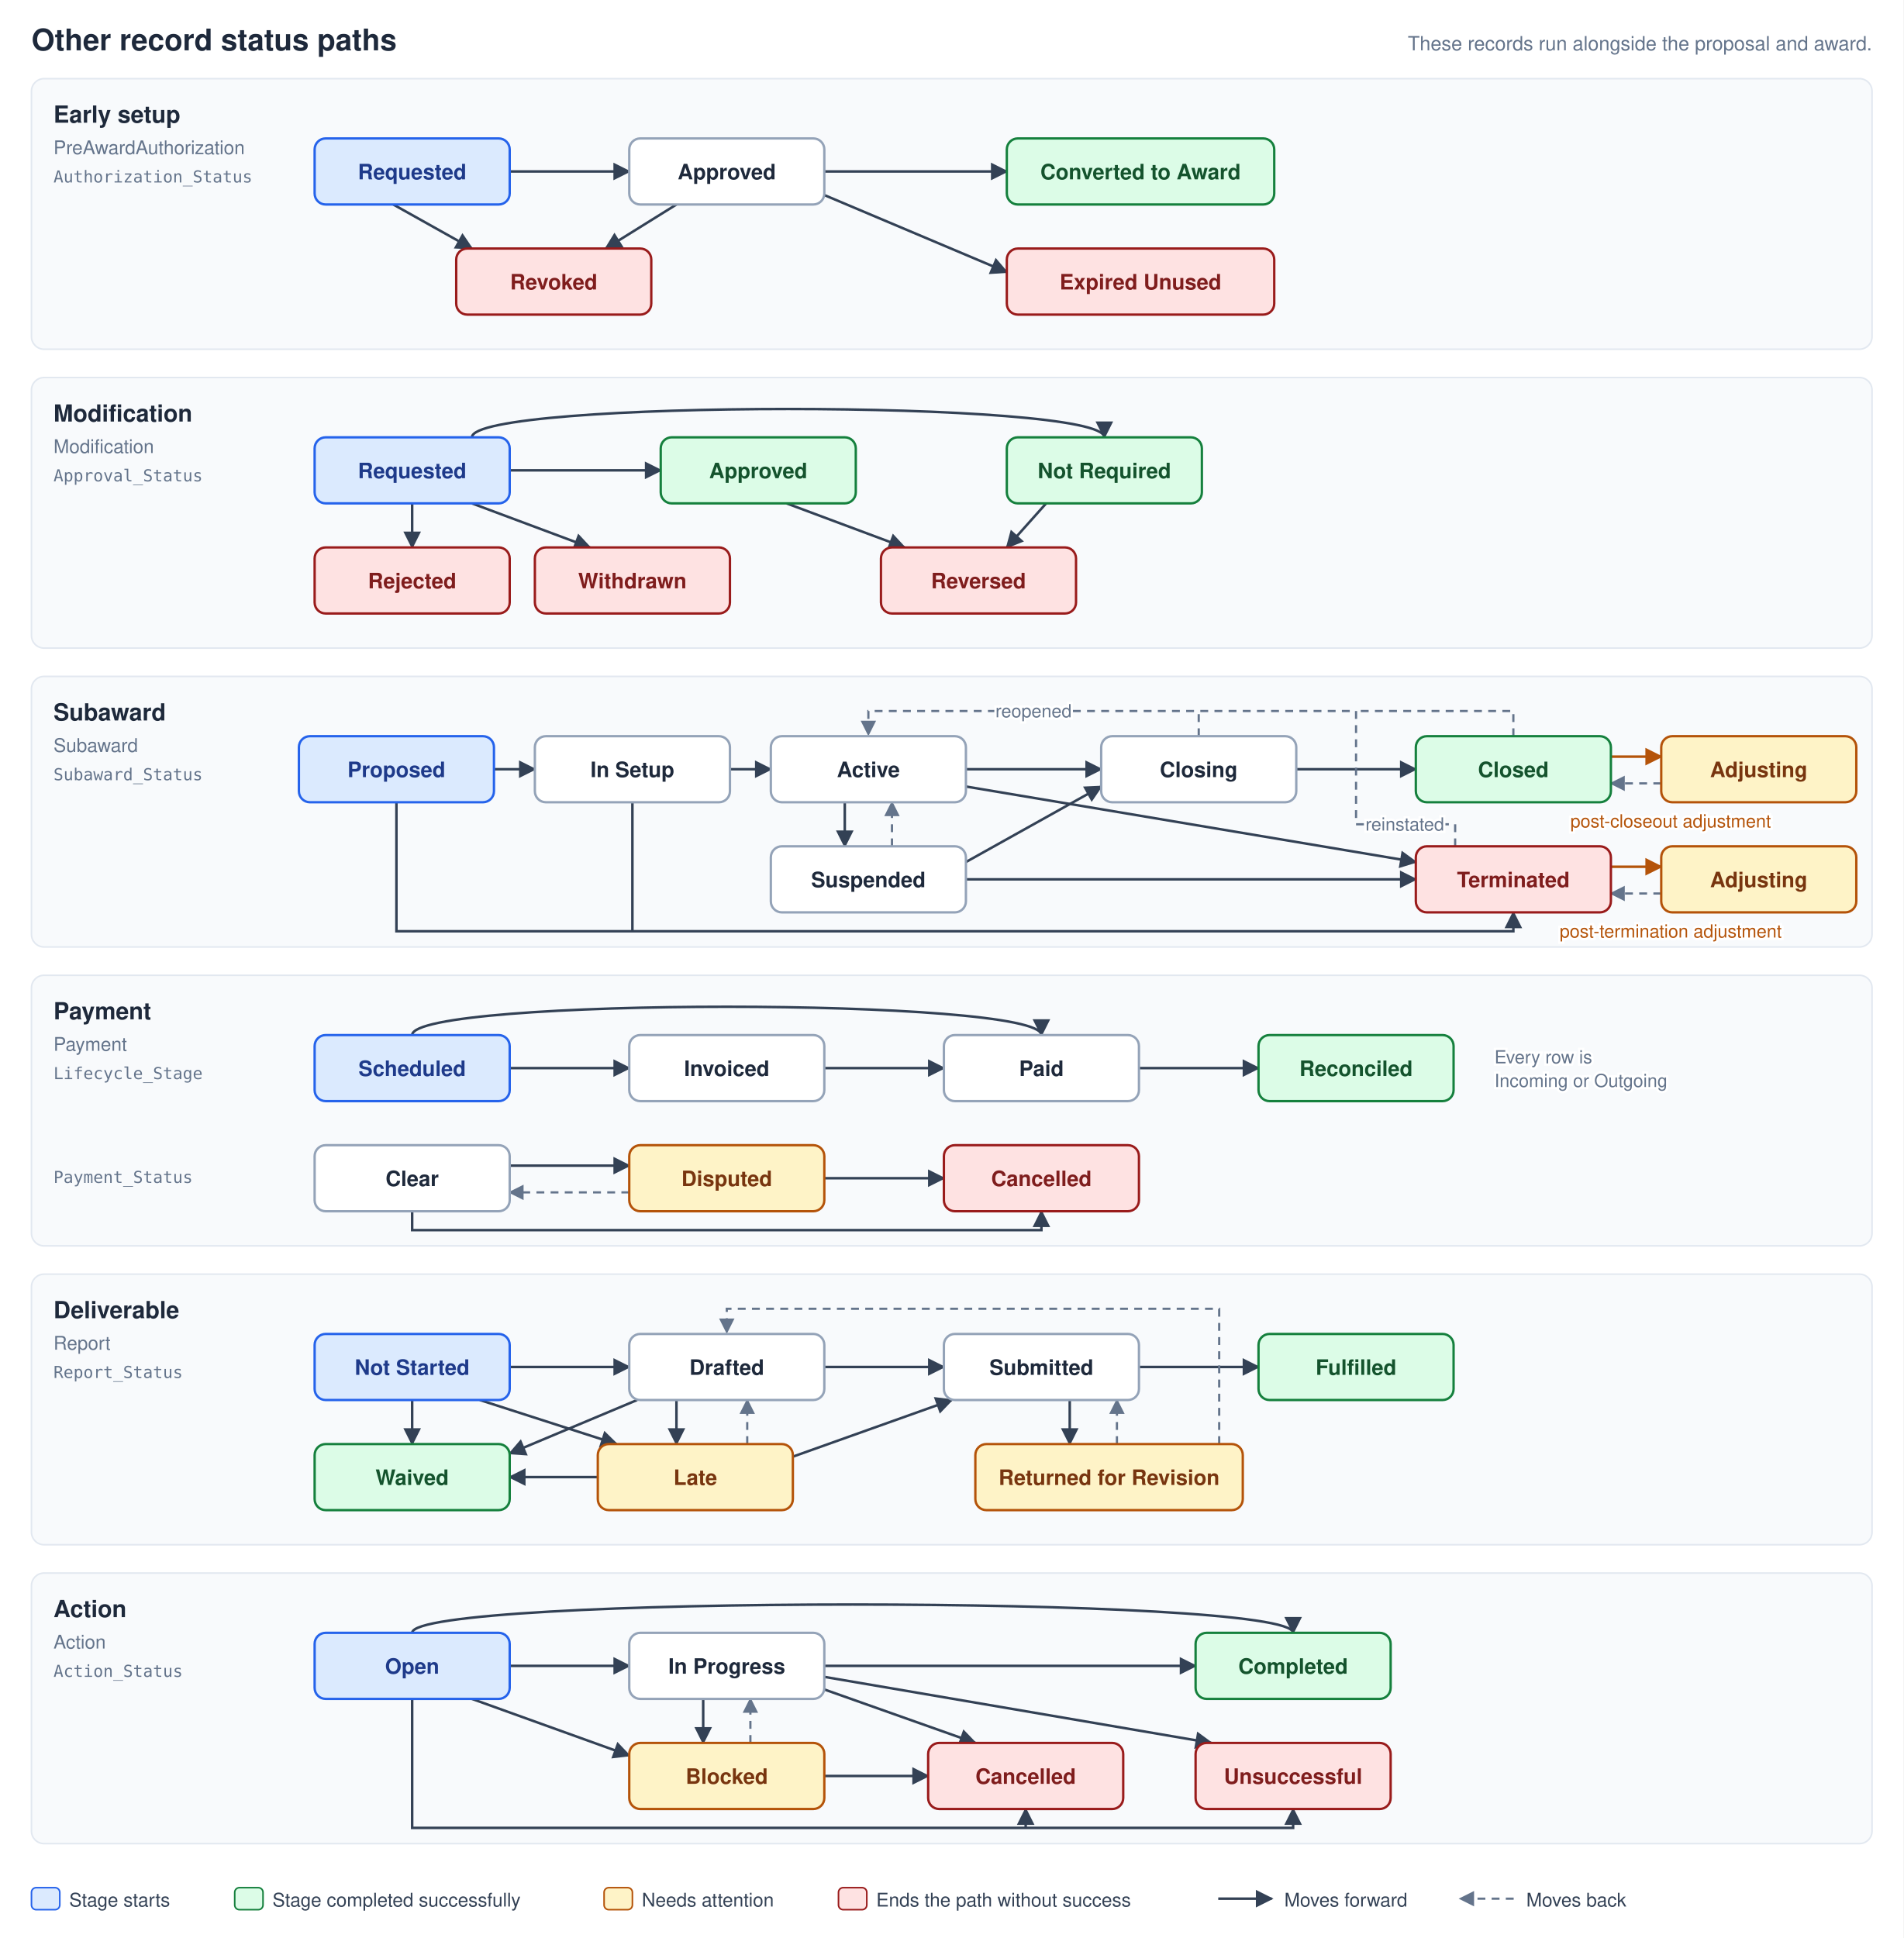
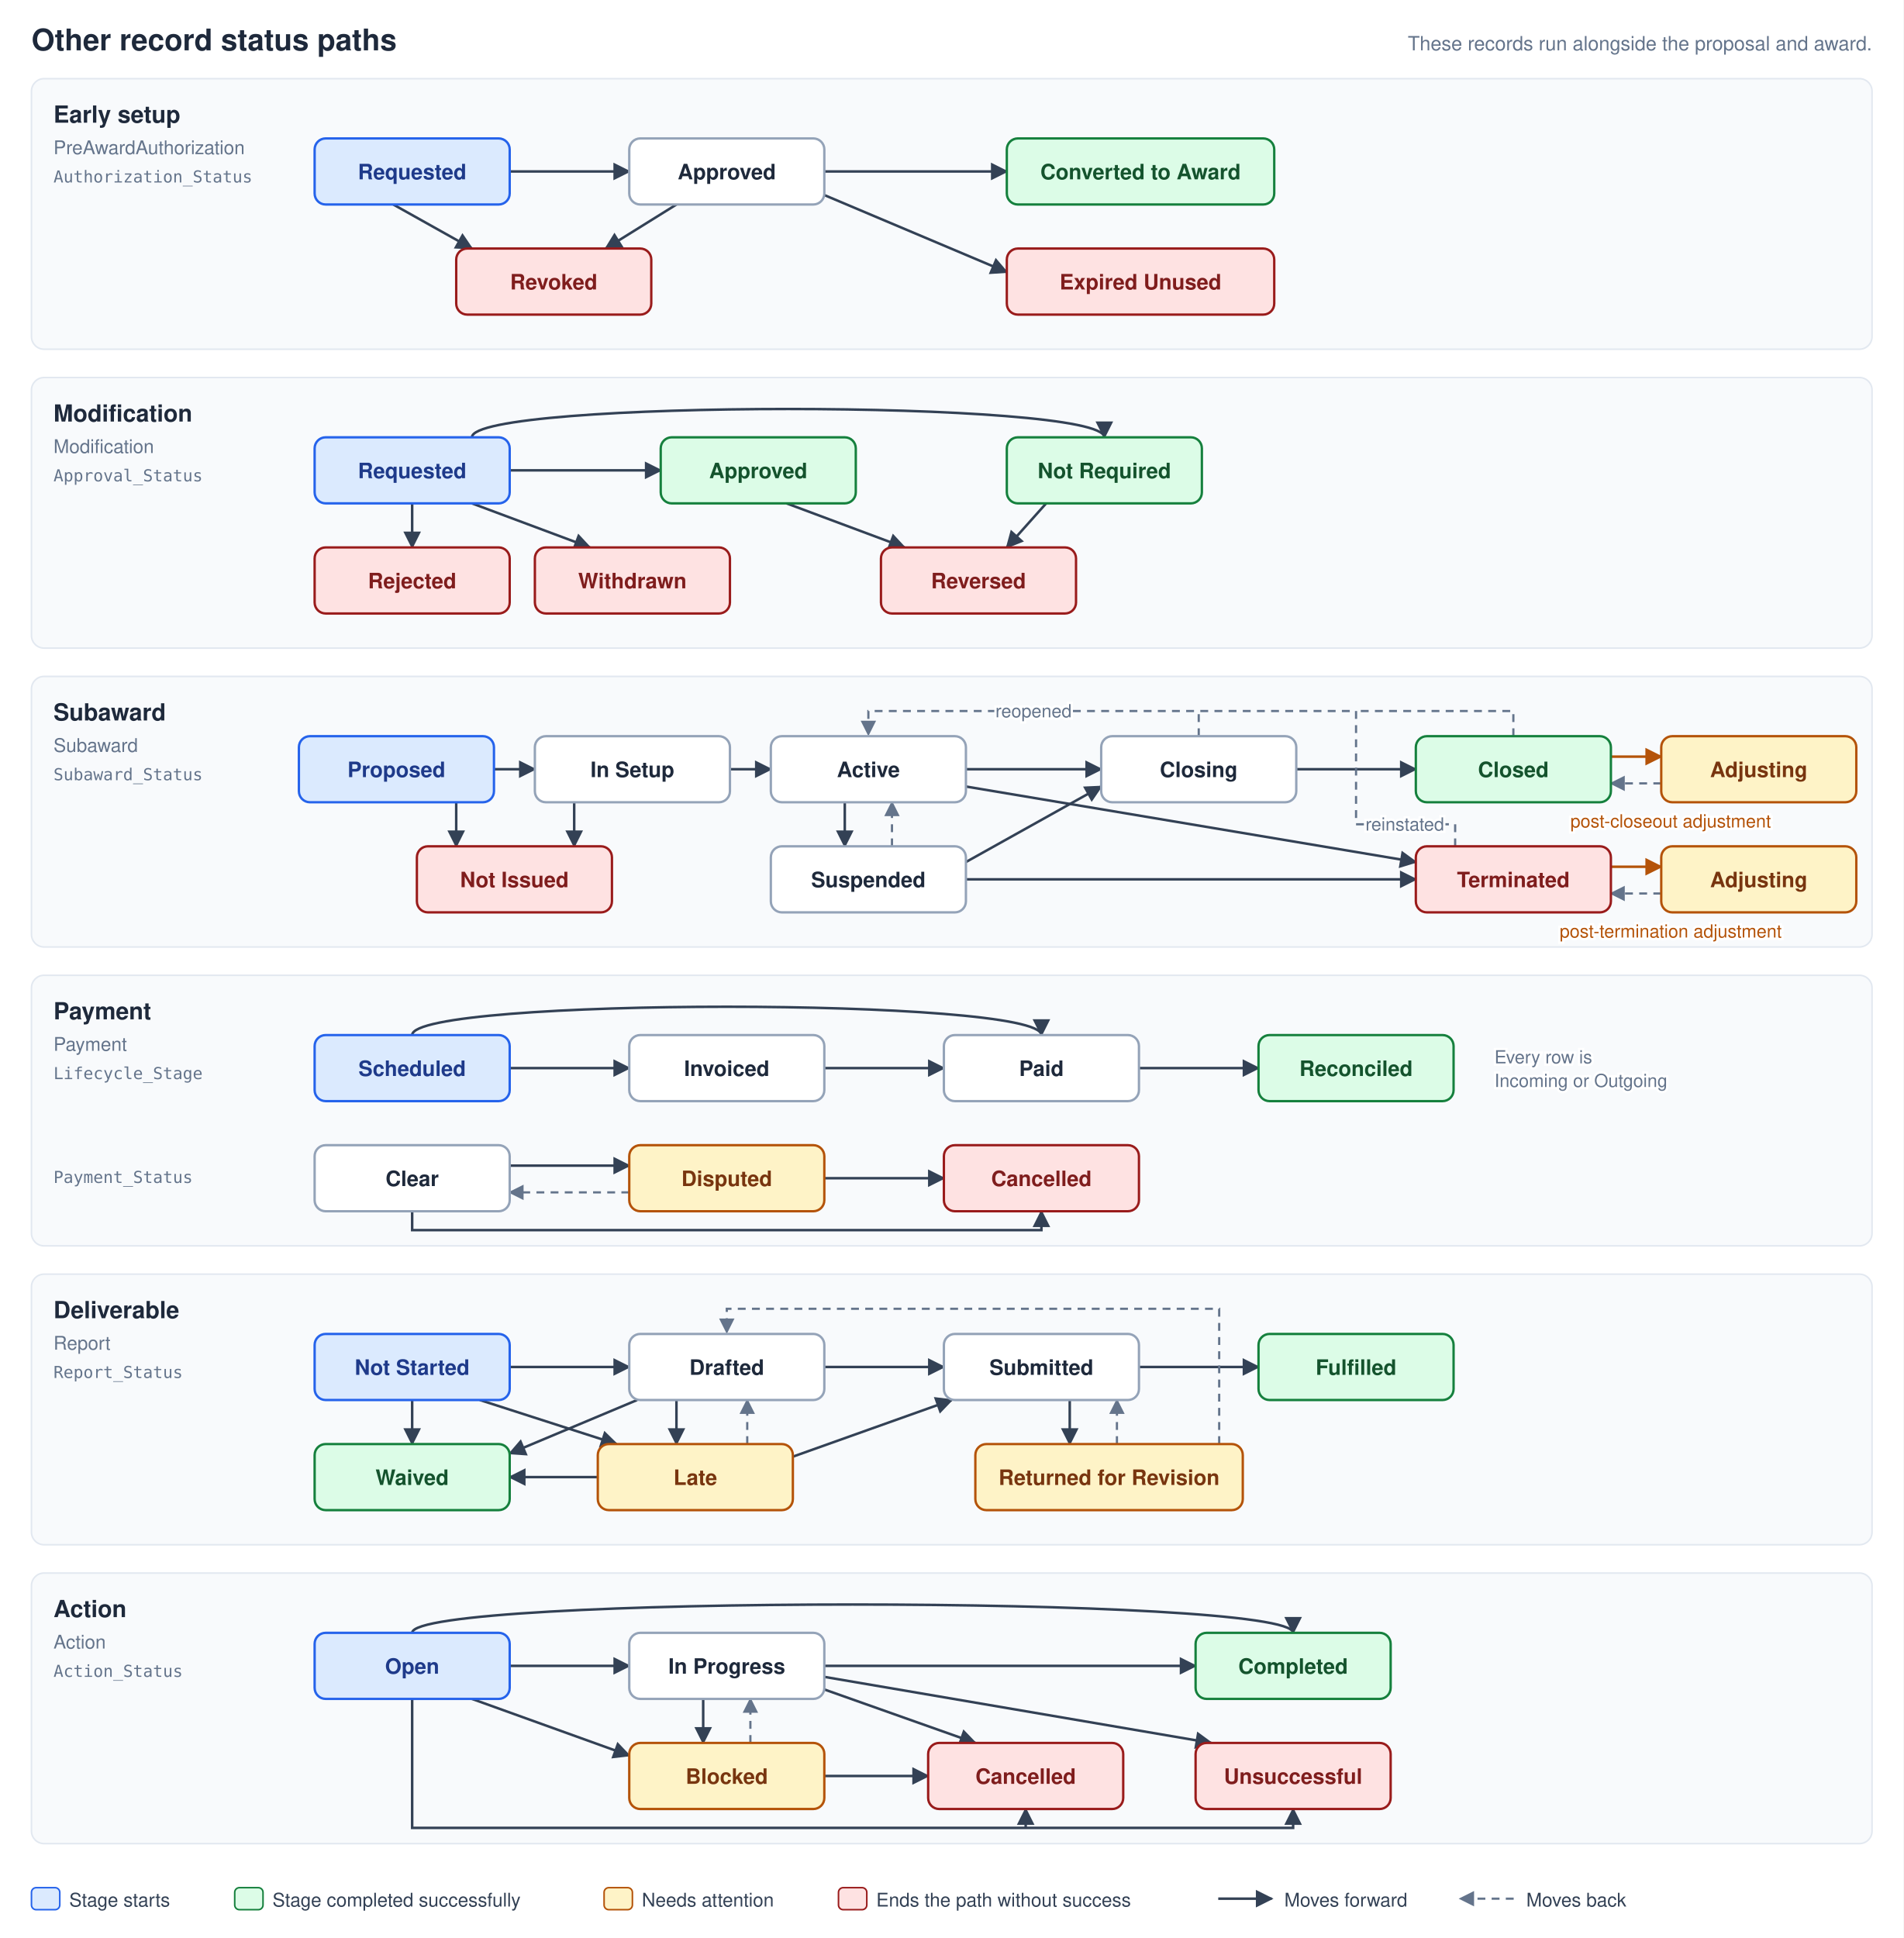
<svg xmlns="http://www.w3.org/2000/svg" viewBox="0 0 1210 1232" width="1210" height="1232" role="img" aria-labelledby="t d" font-family="-apple-system, BlinkMacSystemFont, 'Segoe UI', Helvetica, Arial, sans-serif">
  <defs>
    <marker id="a" viewBox="0 0 10 10" refX="9" refY="5" markerWidth="7" markerHeight="7" orient="auto-start-reverse">
      <path d="M0 0L10 5L0 10z" fill="#334155" />
    </marker>
    <marker id="m" viewBox="0 0 10 10" refX="9" refY="5" markerWidth="7" markerHeight="7" orient="auto-start-reverse">
      <path d="M0 0L10 5L0 10z" fill="#b45309" />
    </marker>
    <marker id="b" viewBox="0 0 10 10" refX="9" refY="5" markerWidth="7" markerHeight="7" orient="auto-start-reverse">
      <path d="M0 0L10 5L0 10z" fill="#64748b" />
    </marker>
  </defs>
  <rect width="1210" height="1232" fill="#ffffff" />
  <text x="20" y="32" font-size="19" font-weight="700" fill="#1e293b">Other record status paths</text>
  <text x="1190" y="32" font-size="12.5" fill="#64748b" text-anchor="end">These records run alongside the proposal and award.</text>
  <rect x="20" y="50" width="1170" height="172" rx="8" fill="#f8fafc" stroke="#e2e8f0" />
  <text x="34" y="78" font-size="15" font-weight="700" fill="#1e293b">Early setup</text>
  <text x="34" y="98" font-size="12" fill="#64748b">PreAwardAuthorization</text>
  <text x="34" y="116" font-size="10.5" fill="#64748b" font-family="Menlo, Consolas, monospace">Authorization_Status</text>
  <path d="M324 109H400" fill="none" stroke="#334155" stroke-width="1.6" marker-end="url(#a)" />
  <path d="M524 109H640" fill="none" stroke="#334155" stroke-width="1.6" marker-end="url(#a)" />
  <path d="M250 130L300 158" fill="none" stroke="#334155" stroke-width="1.6" marker-end="url(#a)" />
  <path d="M430 130L385 158" fill="none" stroke="#334155" stroke-width="1.6" marker-end="url(#a)" />
  <path d="M524 124L640 173" fill="none" stroke="#334155" stroke-width="1.6" marker-end="url(#a)" />
  <rect x="20" y="240" width="1170" height="172" rx="8" fill="#f8fafc" stroke="#e2e8f0" />
  <text x="34" y="268" font-size="15" font-weight="700" fill="#1e293b">Modification</text>
  <text x="34" y="288" font-size="12" fill="#64748b">Modification</text>
  <text x="34" y="306" font-size="10.5" fill="#64748b" font-family="Menlo, Consolas, monospace">Approval_Status</text>
  <path d="M324 299H420" fill="none" stroke="#334155" stroke-width="1.6" marker-end="url(#a)" />
  <path d="M262 320V348" fill="none" stroke="#334155" stroke-width="1.6" marker-end="url(#a)" />
  <path d="M300 320L375 348" fill="none" stroke="#334155" stroke-width="1.6" marker-end="url(#a)" />
  <path d="M300 278C300 254 702 254 702 278" fill="none" stroke="#334155" stroke-width="1.6" marker-end="url(#a)" />
  <path d="M500 320L575 348" fill="none" stroke="#334155" stroke-width="1.6" marker-end="url(#a)" />
  <path d="M665 320L640 348" fill="none" stroke="#334155" stroke-width="1.6" marker-end="url(#a)" />
  <rect x="20" y="430" width="1170" height="172" rx="8" fill="#f8fafc" stroke="#e2e8f0" />
  <text x="34" y="458" font-size="15" font-weight="700" fill="#1e293b">Subaward</text>
  <text x="34" y="478" font-size="12" fill="#64748b">Subaward</text>
  <text x="34" y="496" font-size="10.5" fill="#64748b" font-family="Menlo, Consolas, monospace">Subaward_Status</text>
  <path d="M314 489H340" fill="none" stroke="#334155" stroke-width="1.6" marker-end="url(#a)" />
  <path d="M464 489H490" fill="none" stroke="#334155" stroke-width="1.6" marker-end="url(#a)" />
  <path d="M614 489H700" fill="none" stroke="#334155" stroke-width="1.6" marker-end="url(#a)" />
  <path d="M824 489H900" fill="none" stroke="#334155" stroke-width="1.6" marker-end="url(#a)" />
  <path d="M925 538V524H862V452H552V467" fill="none" stroke="#64748b" stroke-width="1.4" stroke-dasharray="5 4" marker-end="url(#b)" />
  <path d="M762 468V452" fill="none" stroke="#64748b" stroke-width="1.4" stroke-dasharray="5 4" />
  <path d="M962 468V452H862" fill="none" stroke="#64748b" stroke-width="1.4" stroke-dasharray="5 4" />
  <text x="657" y="456" font-size="11.5" fill="#64748b" text-anchor="middle" paint-order="stroke" stroke="#ffffff" stroke-width="3">reopened</text>
  <text x="893" y="528" font-size="11.5" fill="#64748b" text-anchor="middle" paint-order="stroke" stroke="#ffffff" stroke-width="3">reinstated</text>
  <text x="1062" y="526" font-size="11.5" fill="#b45309" text-anchor="middle" paint-order="stroke" stroke="#ffffff" stroke-width="3">post-closeout adjustment</text>
  <path d="M1024 481H1056" fill="none" stroke="#b45309" stroke-width="1.6" marker-end="url(#m)" />
  <path d="M1056 498H1024" fill="none" stroke="#64748b" stroke-width="1.4" stroke-dasharray="5 4" marker-end="url(#b)" />
  <text x="1062" y="596" font-size="11.5" fill="#b45309" text-anchor="middle" paint-order="stroke" stroke="#ffffff" stroke-width="3">post-termination adjustment</text>
  <path d="M1024 551H1056" fill="none" stroke="#b45309" stroke-width="1.6" marker-end="url(#m)" />
  <path d="M1056 568H1024" fill="none" stroke="#64748b" stroke-width="1.4" stroke-dasharray="5 4" marker-end="url(#b)" />
  <path d="M537 510V538" fill="none" stroke="#334155" stroke-width="1.6" marker-end="url(#a)" />
  <path d="M567 538V510" fill="none" stroke="#64748b" stroke-width="1.4" stroke-dasharray="5 4" marker-end="url(#b)" />
  <path d="M614 548L700 500" fill="none" stroke="#334155" stroke-width="1.6" marker-end="url(#a)" />
  <path d="M614 500L900 548" fill="none" stroke="#334155" stroke-width="1.6" marker-end="url(#a)" />
  <path d="M614 559H900" fill="none" stroke="#334155" stroke-width="1.6" marker-end="url(#a)" />
-   <path d="M252 510V592H962V580" fill="none" stroke="#334155" stroke-width="1.6" marker-end="url(#a)" />
-   <path d="M402 510V592" fill="none" stroke="#334155" stroke-width="1.6" />
+   <path d="M290 510V538" fill="none" stroke="#334155" stroke-width="1.6" marker-end="url(#a)" />
+   <path d="M365 510V538" fill="none" stroke="#334155" stroke-width="1.6" marker-end="url(#a)" />
  <rect x="20" y="620" width="1170" height="172" rx="8" fill="#f8fafc" stroke="#e2e8f0" />
  <text x="34" y="648" font-size="15" font-weight="700" fill="#1e293b">Payment</text>
  <text x="34" y="668" font-size="12" fill="#64748b">Payment</text>
  <text x="34" y="686" font-size="10.5" fill="#64748b" font-family="Menlo, Consolas, monospace">Lifecycle_Stage</text>
  <text x="34" y="752" font-size="10.5" fill="#64748b" font-family="Menlo, Consolas, monospace">Payment_Status</text>
  <path d="M324 679H400" fill="none" stroke="#334155" stroke-width="1.6" marker-end="url(#a)" />
  <path d="M524 679H600" fill="none" stroke="#334155" stroke-width="1.6" marker-end="url(#a)" />
  <path d="M724 679H800" fill="none" stroke="#334155" stroke-width="1.6" marker-end="url(#a)" />
  <path d="M262 658C262 634 662 634 662 658" fill="none" stroke="#334155" stroke-width="1.6" marker-end="url(#a)" />
  <text x="950" y="676" font-size="11.5" fill="#64748b" text-anchor="start" paint-order="stroke" stroke="#ffffff" stroke-width="3">Every row is</text>
  <text x="950" y="691" font-size="11.5" fill="#64748b" text-anchor="start" paint-order="stroke" stroke="#ffffff" stroke-width="3">Incoming or Outgoing</text>
  <path d="M324 741H400" fill="none" stroke="#334155" stroke-width="1.6" marker-end="url(#a)" />
  <path d="M400 758H324" fill="none" stroke="#64748b" stroke-width="1.4" stroke-dasharray="5 4" marker-end="url(#b)" />
  <path d="M524 749H600" fill="none" stroke="#334155" stroke-width="1.6" marker-end="url(#a)" />
  <path d="M262 770V782H662V770" fill="none" stroke="#334155" stroke-width="1.6" marker-end="url(#a)" />
  <rect x="20" y="810" width="1170" height="172" rx="8" fill="#f8fafc" stroke="#e2e8f0" />
  <text x="34" y="838" font-size="15" font-weight="700" fill="#1e293b">Deliverable</text>
  <text x="34" y="858" font-size="12" fill="#64748b">Report</text>
  <text x="34" y="876" font-size="10.5" fill="#64748b" font-family="Menlo, Consolas, monospace">Report_Status</text>
  <path d="M324 869H400" fill="none" stroke="#334155" stroke-width="1.6" marker-end="url(#a)" />
  <path d="M524 869H600" fill="none" stroke="#334155" stroke-width="1.6" marker-end="url(#a)" />
  <path d="M724 869H800" fill="none" stroke="#334155" stroke-width="1.6" marker-end="url(#a)" />
  <path d="M262 890V918" fill="none" stroke="#334155" stroke-width="1.6" marker-end="url(#a)" />
  <path d="M305 890L392 918" fill="none" stroke="#334155" stroke-width="1.6" marker-end="url(#a)" />
  <path d="M430 890V918" fill="none" stroke="#334155" stroke-width="1.6" marker-end="url(#a)" />
  <path d="M475 918V890" fill="none" stroke="#64748b" stroke-width="1.4" stroke-dasharray="5 4" marker-end="url(#b)" />
  <path d="M380 939H324" fill="none" stroke="#334155" stroke-width="1.6" marker-end="url(#a)" />
  <path d="M405 890L324 924" fill="none" stroke="#334155" stroke-width="1.6" marker-end="url(#a)" />
  <path d="M504 926L605 890" fill="none" stroke="#334155" stroke-width="1.6" marker-end="url(#a)" />
  <path d="M680 890V918" fill="none" stroke="#334155" stroke-width="1.6" marker-end="url(#a)" />
  <path d="M710 918V890" fill="none" stroke="#64748b" stroke-width="1.4" stroke-dasharray="5 4" marker-end="url(#b)" />
  <path d="M775 918V832H462V847" fill="none" stroke="#64748b" stroke-width="1.4" stroke-dasharray="5 4" marker-end="url(#b)" />
  <rect x="20" y="1000" width="1170" height="172" rx="8" fill="#f8fafc" stroke="#e2e8f0" />
  <text x="34" y="1028" font-size="15" font-weight="700" fill="#1e293b">Action</text>
  <text x="34" y="1048" font-size="12" fill="#64748b">Action</text>
  <text x="34" y="1066" font-size="10.5" fill="#64748b" font-family="Menlo, Consolas, monospace">Action_Status</text>
  <path d="M324 1059H400" fill="none" stroke="#334155" stroke-width="1.6" marker-end="url(#a)" />
  <path d="M524 1059H760" fill="none" stroke="#334155" stroke-width="1.6" marker-end="url(#a)" />
  <path d="M262 1038C262 1014 822 1014 822 1038" fill="none" stroke="#334155" stroke-width="1.6" marker-end="url(#a)" />
  <path d="M447 1080V1108" fill="none" stroke="#334155" stroke-width="1.6" marker-end="url(#a)" />
  <path d="M477 1108V1080" fill="none" stroke="#64748b" stroke-width="1.4" stroke-dasharray="5 4" marker-end="url(#b)" />
  <path d="M524 1129H590" fill="none" stroke="#334155" stroke-width="1.6" marker-end="url(#a)" />
  <path d="M300 1080L400 1116" fill="none" stroke="#334155" stroke-width="1.6" marker-end="url(#a)" />
  <path d="M524 1074L620 1108" fill="none" stroke="#334155" stroke-width="1.6" marker-end="url(#a)" />
  <path d="M524 1066L770 1108" fill="none" stroke="#334155" stroke-width="1.6" marker-end="url(#a)" />
  <path d="M262 1080V1162H822V1150" fill="none" stroke="#334155" stroke-width="1.6" marker-end="url(#a)" />
  <path d="M652 1162V1150" fill="none" stroke="#334155" stroke-width="1.6" marker-end="url(#a)" />
  <rect x="200" y="88" width="124" height="42" rx="7" fill="#dbeafe" stroke="#2563eb" stroke-width="1.5" />
  <text x="262.0" y="114" font-size="13.5" font-weight="600" fill="#1e3a8a" text-anchor="middle">Requested</text>
  <rect x="400" y="88" width="124" height="42" rx="7" fill="#ffffff" stroke="#94a3b8" stroke-width="1.5" />
  <text x="462.0" y="114" font-size="13.5" font-weight="600" fill="#1e293b" text-anchor="middle">Approved</text>
  <rect x="640" y="88" width="170" height="42" rx="7" fill="#dcfce7" stroke="#15803d" stroke-width="1.5" />
  <text x="725.0" y="114" font-size="13.5" font-weight="600" fill="#14532d" text-anchor="middle">Converted to Award</text>
  <rect x="290" y="158" width="124" height="42" rx="7" fill="#fee2e2" stroke="#991b1b" stroke-width="1.5" />
  <text x="352.0" y="184" font-size="13.5" font-weight="600" fill="#7f1d1d" text-anchor="middle">Revoked</text>
  <rect x="640" y="158" width="170" height="42" rx="7" fill="#fee2e2" stroke="#991b1b" stroke-width="1.5" />
  <text x="725.0" y="184" font-size="13.5" font-weight="600" fill="#7f1d1d" text-anchor="middle">Expired Unused</text>
  <rect x="200" y="278" width="124" height="42" rx="7" fill="#dbeafe" stroke="#2563eb" stroke-width="1.5" />
  <text x="262.0" y="304" font-size="13.5" font-weight="600" fill="#1e3a8a" text-anchor="middle">Requested</text>
  <rect x="420" y="278" width="124" height="42" rx="7" fill="#dcfce7" stroke="#15803d" stroke-width="1.5" />
  <text x="482.0" y="304" font-size="13.5" font-weight="600" fill="#14532d" text-anchor="middle">Approved</text>
  <rect x="640" y="278" width="124" height="42" rx="7" fill="#dcfce7" stroke="#15803d" stroke-width="1.5" />
  <text x="702.0" y="304" font-size="13.5" font-weight="600" fill="#14532d" text-anchor="middle">Not Required</text>
  <rect x="200" y="348" width="124" height="42" rx="7" fill="#fee2e2" stroke="#991b1b" stroke-width="1.5" />
  <text x="262.0" y="374" font-size="13.5" font-weight="600" fill="#7f1d1d" text-anchor="middle">Rejected</text>
  <rect x="340" y="348" width="124" height="42" rx="7" fill="#fee2e2" stroke="#991b1b" stroke-width="1.5" />
  <text x="402.0" y="374" font-size="13.5" font-weight="600" fill="#7f1d1d" text-anchor="middle">Withdrawn</text>
  <rect x="560" y="348" width="124" height="42" rx="7" fill="#fee2e2" stroke="#991b1b" stroke-width="1.5" />
  <text x="622.0" y="374" font-size="13.5" font-weight="600" fill="#7f1d1d" text-anchor="middle">Reversed</text>
  <rect x="190" y="468" width="124" height="42" rx="7" fill="#dbeafe" stroke="#2563eb" stroke-width="1.5" />
  <text x="252.0" y="494" font-size="13.5" font-weight="600" fill="#1e3a8a" text-anchor="middle">Proposed</text>
  <rect x="340" y="468" width="124" height="42" rx="7" fill="#ffffff" stroke="#94a3b8" stroke-width="1.5" />
  <text x="402.0" y="494" font-size="13.5" font-weight="600" fill="#1e293b" text-anchor="middle">In Setup</text>
  <rect x="490" y="468" width="124" height="42" rx="7" fill="#ffffff" stroke="#94a3b8" stroke-width="1.5" />
  <text x="552.0" y="494" font-size="13.5" font-weight="600" fill="#1e293b" text-anchor="middle">Active</text>
  <rect x="700" y="468" width="124" height="42" rx="7" fill="#ffffff" stroke="#94a3b8" stroke-width="1.5" />
  <text x="762.0" y="494" font-size="13.5" font-weight="600" fill="#1e293b" text-anchor="middle">Closing</text>
  <rect x="900" y="468" width="124" height="42" rx="7" fill="#dcfce7" stroke="#15803d" stroke-width="1.5" />
  <text x="962.0" y="494" font-size="13.5" font-weight="600" fill="#14532d" text-anchor="middle">Closed</text>
  <rect x="490" y="538" width="124" height="42" rx="7" fill="#ffffff" stroke="#94a3b8" stroke-width="1.5" />
  <text x="552.0" y="564" font-size="13.5" font-weight="600" fill="#1e293b" text-anchor="middle">Suspended</text>
  <rect x="900" y="538" width="124" height="42" rx="7" fill="#fee2e2" stroke="#991b1b" stroke-width="1.5" />
  <text x="962.0" y="564" font-size="13.5" font-weight="600" fill="#7f1d1d" text-anchor="middle">Terminated</text>
+   <rect x="265" y="538" width="124" height="42" rx="7" fill="#fee2e2" stroke="#991b1b" stroke-width="1.5" />
+   <text x="327.0" y="564" font-size="13.5" font-weight="600" fill="#7f1d1d" text-anchor="middle">Not Issued</text>
  <rect x="1056" y="468" width="124" height="42" rx="7" fill="#fef3c7" stroke="#b45309" stroke-width="1.5" />
  <text x="1118.0" y="494" font-size="13.5" font-weight="600" fill="#78350f" text-anchor="middle">Adjusting</text>
  <rect x="1056" y="538" width="124" height="42" rx="7" fill="#fef3c7" stroke="#b45309" stroke-width="1.5" />
  <text x="1118.0" y="564" font-size="13.5" font-weight="600" fill="#78350f" text-anchor="middle">Adjusting</text>
  <rect x="200" y="658" width="124" height="42" rx="7" fill="#dbeafe" stroke="#2563eb" stroke-width="1.5" />
  <text x="262.0" y="684" font-size="13.5" font-weight="600" fill="#1e3a8a" text-anchor="middle">Scheduled</text>
  <rect x="400" y="658" width="124" height="42" rx="7" fill="#ffffff" stroke="#94a3b8" stroke-width="1.5" />
  <text x="462.0" y="684" font-size="13.5" font-weight="600" fill="#1e293b" text-anchor="middle">Invoiced</text>
  <rect x="600" y="658" width="124" height="42" rx="7" fill="#ffffff" stroke="#94a3b8" stroke-width="1.5" />
  <text x="662.0" y="684" font-size="13.5" font-weight="600" fill="#1e293b" text-anchor="middle">Paid</text>
  <rect x="800" y="658" width="124" height="42" rx="7" fill="#dcfce7" stroke="#15803d" stroke-width="1.5" />
  <text x="862.0" y="684" font-size="13.5" font-weight="600" fill="#14532d" text-anchor="middle">Reconciled</text>
  <rect x="200" y="728" width="124" height="42" rx="7" fill="#ffffff" stroke="#94a3b8" stroke-width="1.5" />
  <text x="262.0" y="754" font-size="13.5" font-weight="600" fill="#1e293b" text-anchor="middle">Clear</text>
  <rect x="400" y="728" width="124" height="42" rx="7" fill="#fef3c7" stroke="#b45309" stroke-width="1.5" />
  <text x="462.0" y="754" font-size="13.5" font-weight="600" fill="#78350f" text-anchor="middle">Disputed</text>
  <rect x="600" y="728" width="124" height="42" rx="7" fill="#fee2e2" stroke="#991b1b" stroke-width="1.5" />
  <text x="662.0" y="754" font-size="13.5" font-weight="600" fill="#7f1d1d" text-anchor="middle">Cancelled</text>
  <rect x="200" y="848" width="124" height="42" rx="7" fill="#dbeafe" stroke="#2563eb" stroke-width="1.5" />
  <text x="262.0" y="874" font-size="13.5" font-weight="600" fill="#1e3a8a" text-anchor="middle">Not Started</text>
  <rect x="400" y="848" width="124" height="42" rx="7" fill="#ffffff" stroke="#94a3b8" stroke-width="1.5" />
  <text x="462.0" y="874" font-size="13.5" font-weight="600" fill="#1e293b" text-anchor="middle">Drafted</text>
  <rect x="600" y="848" width="124" height="42" rx="7" fill="#ffffff" stroke="#94a3b8" stroke-width="1.5" />
  <text x="662.0" y="874" font-size="13.5" font-weight="600" fill="#1e293b" text-anchor="middle">Submitted</text>
  <rect x="800" y="848" width="124" height="42" rx="7" fill="#dcfce7" stroke="#15803d" stroke-width="1.5" />
  <text x="862.0" y="874" font-size="13.5" font-weight="600" fill="#14532d" text-anchor="middle">Fulfilled</text>
  <rect x="200" y="918" width="124" height="42" rx="7" fill="#dcfce7" stroke="#15803d" stroke-width="1.5" />
  <text x="262.0" y="944" font-size="13.5" font-weight="600" fill="#14532d" text-anchor="middle">Waived</text>
  <rect x="380" y="918" width="124" height="42" rx="7" fill="#fef3c7" stroke="#b45309" stroke-width="1.5" />
  <text x="442.0" y="944" font-size="13.5" font-weight="600" fill="#78350f" text-anchor="middle">Late</text>
  <rect x="620" y="918" width="170" height="42" rx="7" fill="#fef3c7" stroke="#b45309" stroke-width="1.5" />
  <text x="705.0" y="944" font-size="13.5" font-weight="600" fill="#78350f" text-anchor="middle">Returned for Revision</text>
  <rect x="200" y="1038" width="124" height="42" rx="7" fill="#dbeafe" stroke="#2563eb" stroke-width="1.5" />
  <text x="262.0" y="1064" font-size="13.5" font-weight="600" fill="#1e3a8a" text-anchor="middle">Open</text>
  <rect x="400" y="1038" width="124" height="42" rx="7" fill="#ffffff" stroke="#94a3b8" stroke-width="1.5" />
  <text x="462.0" y="1064" font-size="13.5" font-weight="600" fill="#1e293b" text-anchor="middle">In Progress</text>
  <rect x="760" y="1038" width="124" height="42" rx="7" fill="#dcfce7" stroke="#15803d" stroke-width="1.5" />
  <text x="822.0" y="1064" font-size="13.5" font-weight="600" fill="#14532d" text-anchor="middle">Completed</text>
  <rect x="400" y="1108" width="124" height="42" rx="7" fill="#fef3c7" stroke="#b45309" stroke-width="1.5" />
  <text x="462.0" y="1134" font-size="13.5" font-weight="600" fill="#78350f" text-anchor="middle">Blocked</text>
  <rect x="590" y="1108" width="124" height="42" rx="7" fill="#fee2e2" stroke="#991b1b" stroke-width="1.5" />
  <text x="652.0" y="1134" font-size="13.5" font-weight="600" fill="#7f1d1d" text-anchor="middle">Cancelled</text>
  <rect x="760" y="1108" width="124" height="42" rx="7" fill="#fee2e2" stroke="#991b1b" stroke-width="1.5" />
  <text x="822.0" y="1134" font-size="13.5" font-weight="600" fill="#7f1d1d" text-anchor="middle">Unsuccessful</text>
  <rect x="20" y="1200" width="18" height="14" rx="3" fill="#dbeafe" stroke="#2563eb" />
  <text x="44" y="1212" font-size="12" fill="#334155">Stage starts</text>
  <rect x="149.2" y="1200" width="18" height="14" rx="3" fill="#dcfce7" stroke="#15803d" />
  <text x="173.2" y="1212" font-size="12" fill="#334155">Stage completed successfully</text>
  <rect x="384.0" y="1200" width="18" height="14" rx="3" fill="#fef3c7" stroke="#b45309" />
  <text x="408.0" y="1212" font-size="12" fill="#334155">Needs attention</text>
  <rect x="533.0" y="1200" width="18" height="14" rx="3" fill="#fee2e2" stroke="#991b1b" />
  <text x="557.0" y="1212" font-size="12" fill="#334155">Ends the path without success</text>
  <path d="M774.4 1207H808.4" stroke="#334155" stroke-width="1.6" marker-end="url(#a)" />
  <text x="816.4" y="1212" font-size="12" fill="#334155">Moves forward</text>
  <path d="M962.2 1207H928.2" stroke="#64748b" stroke-width="1.4" stroke-dasharray="5 4" marker-end="url(#b)" />
  <text x="970.2" y="1212" font-size="12" fill="#334155">Moves back</text>
</svg>
